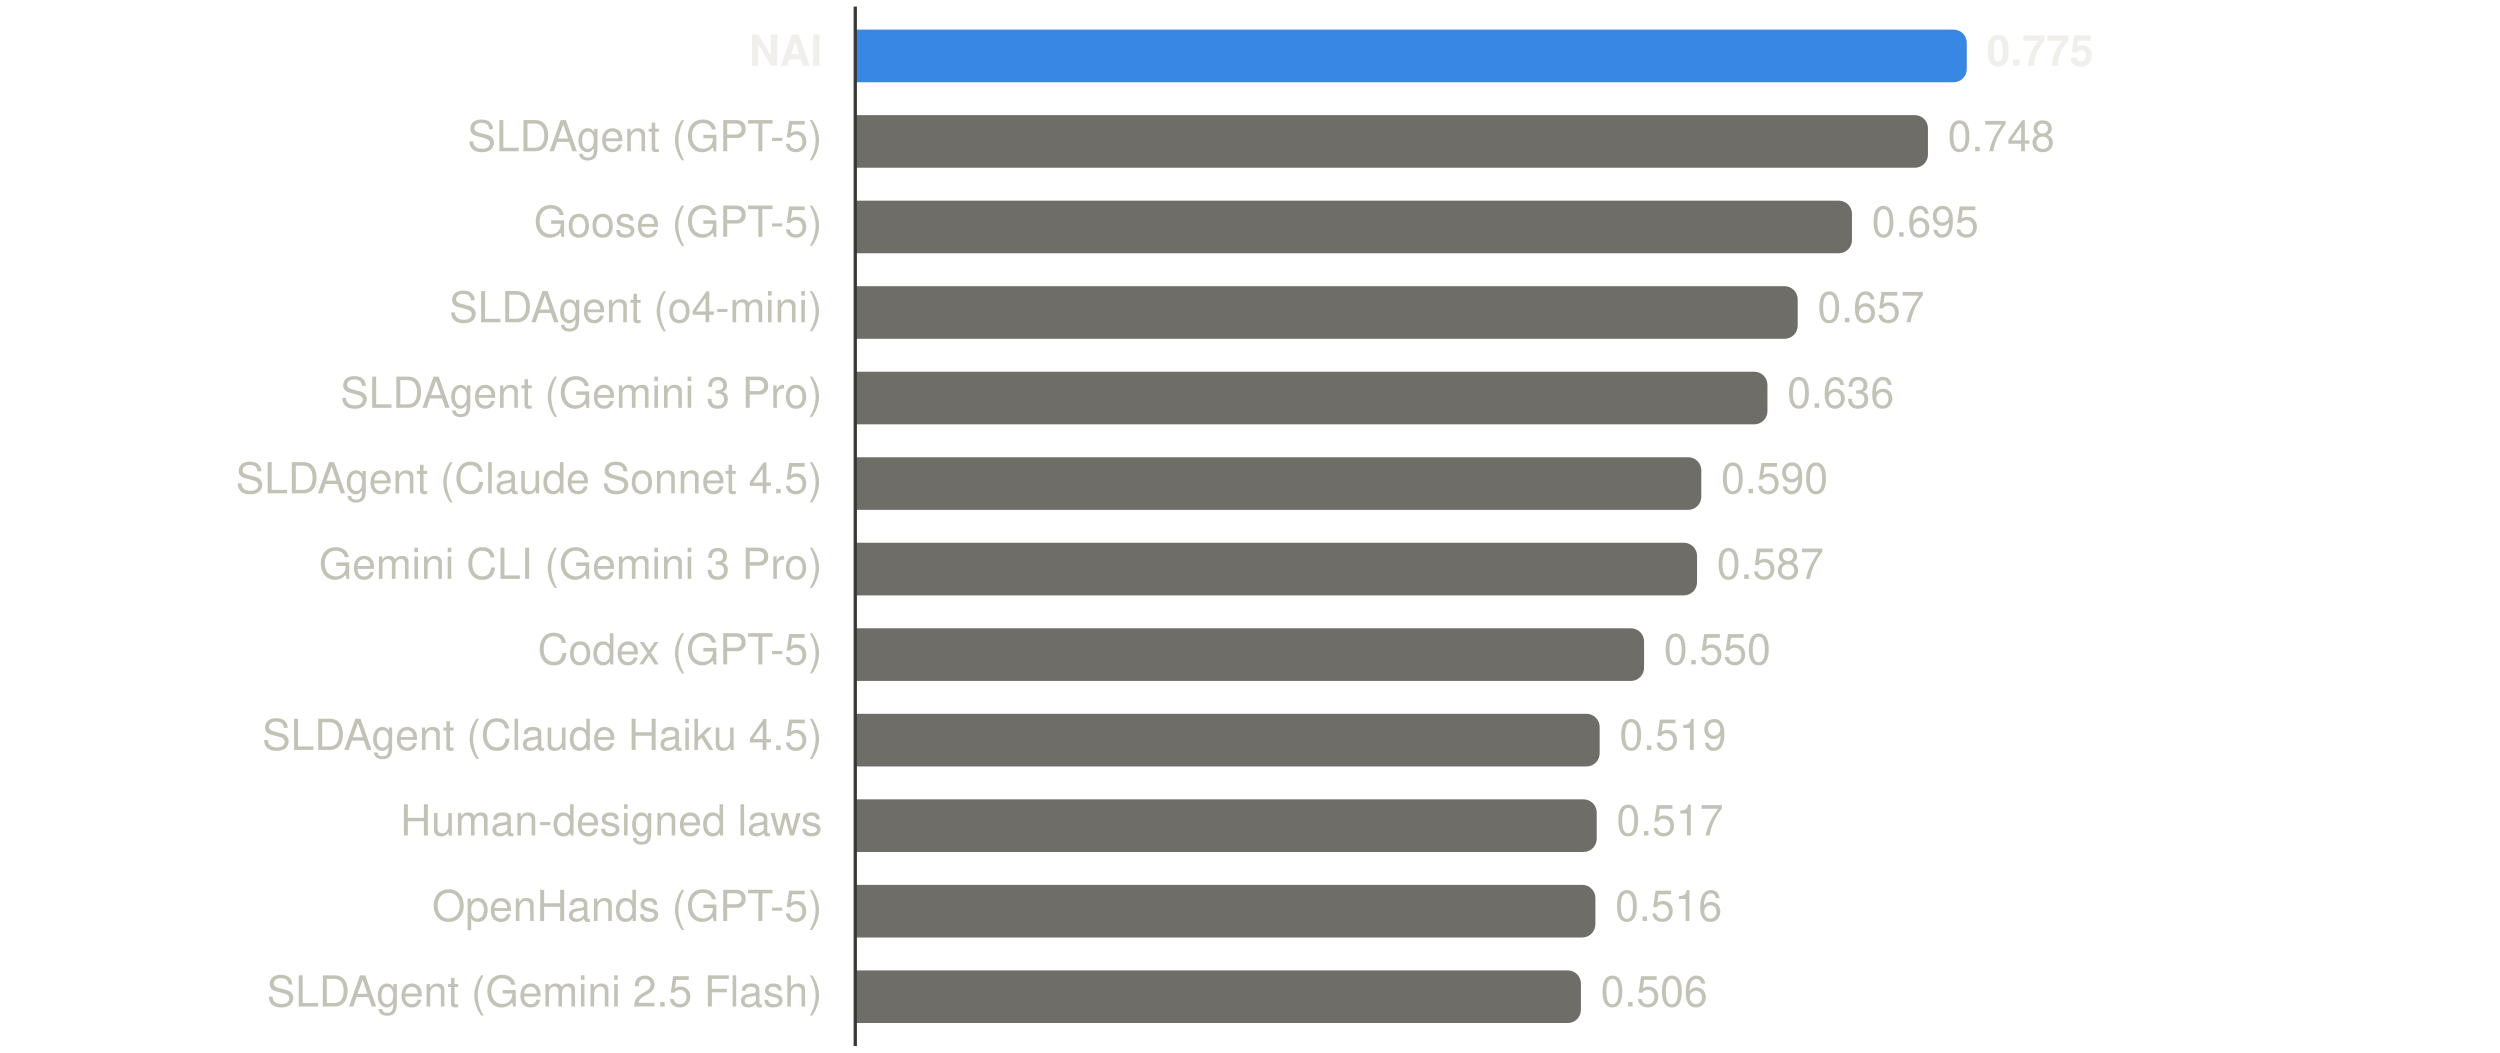
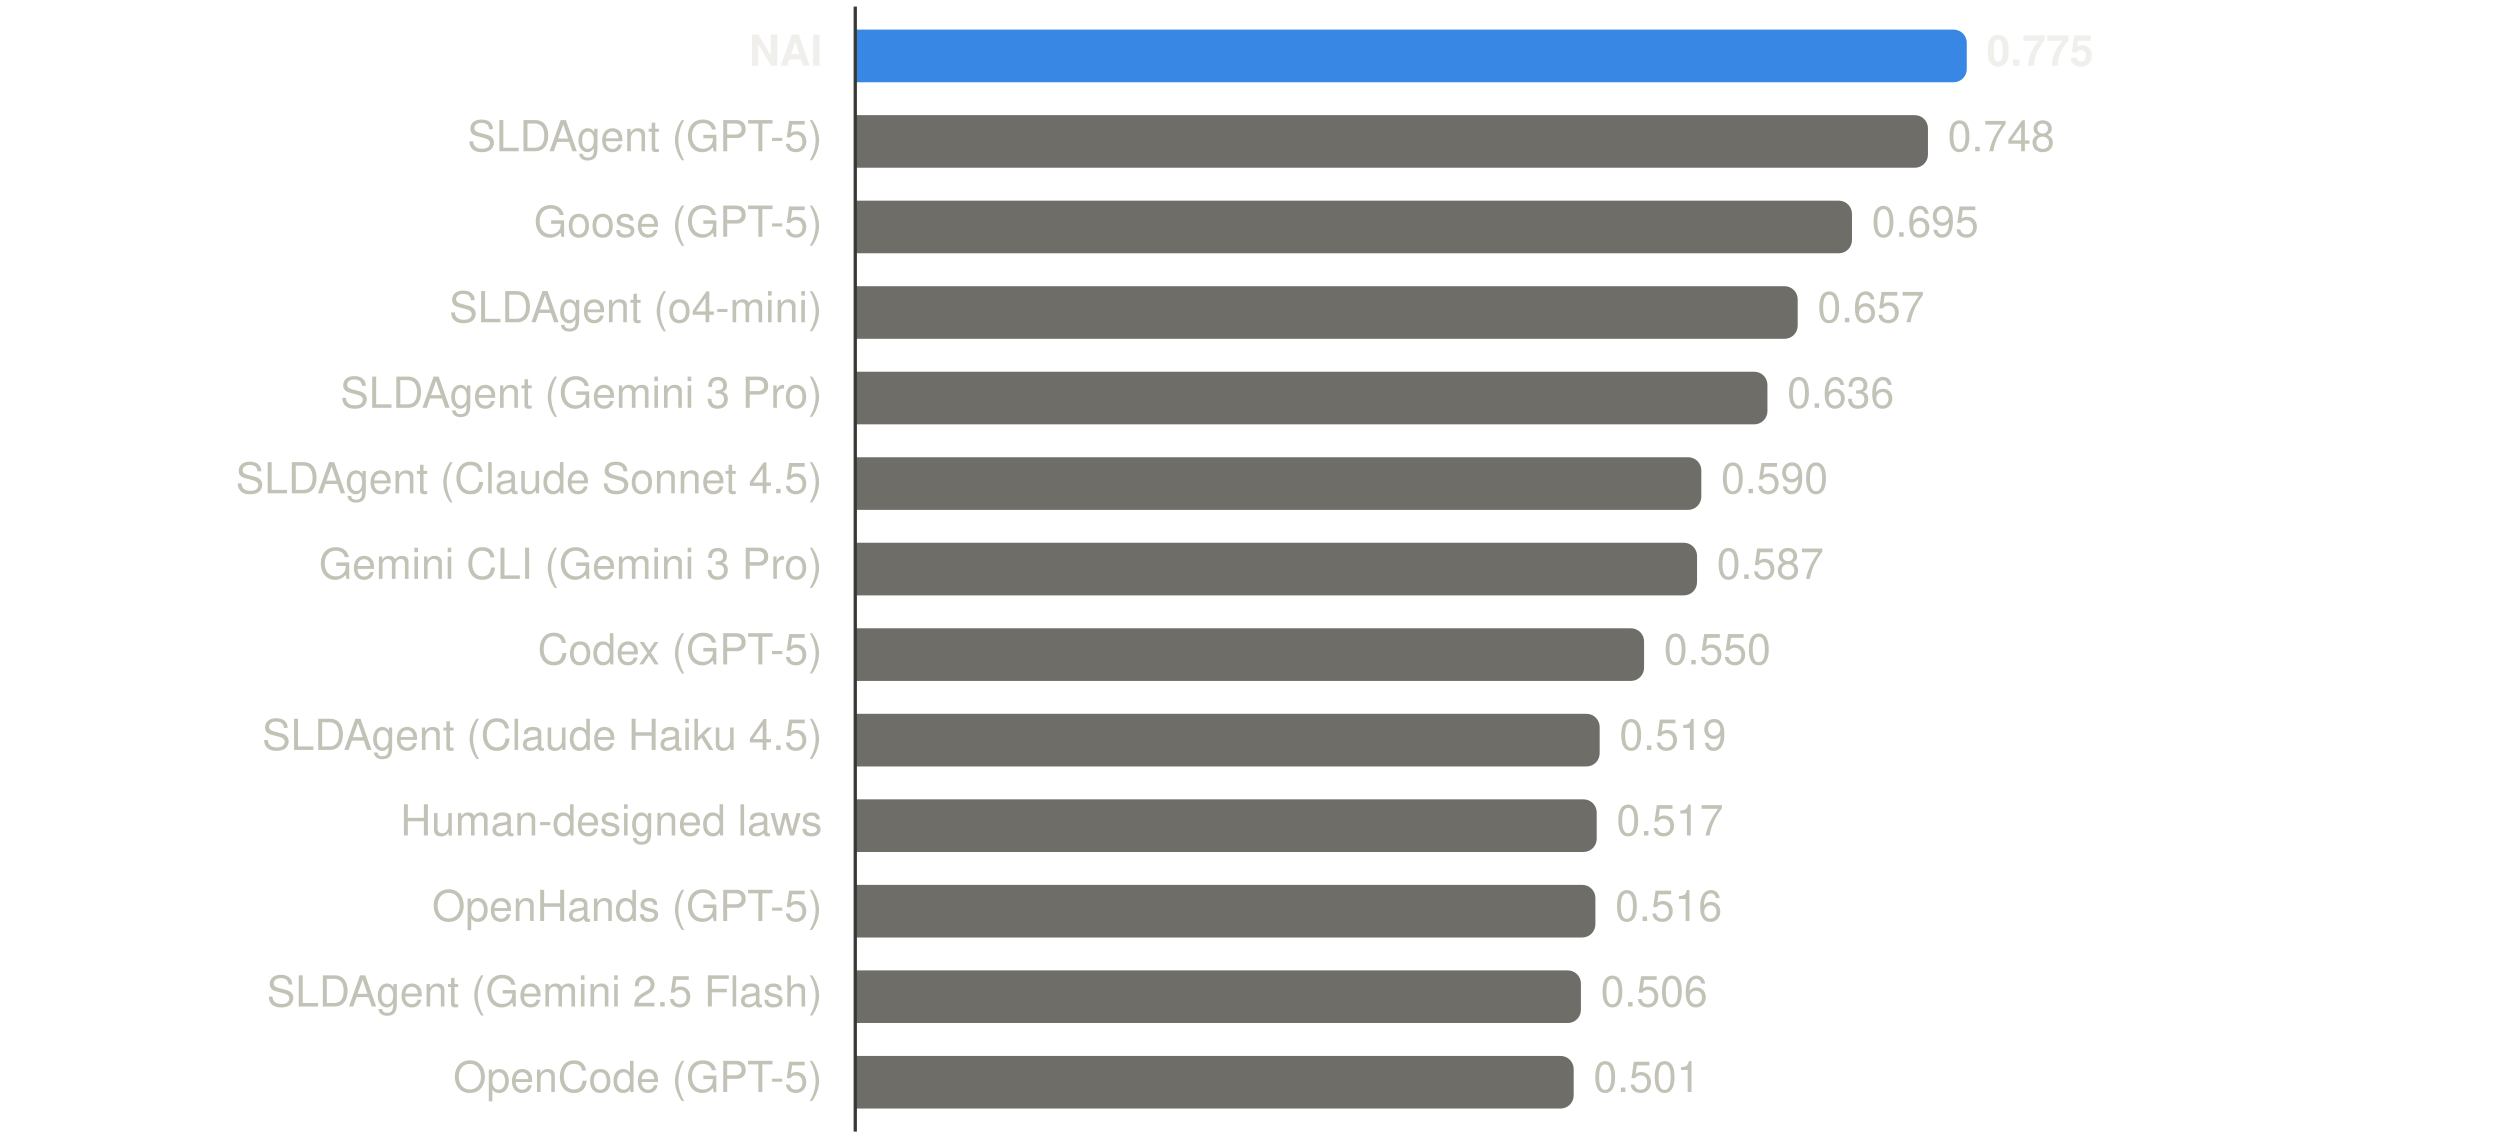
- <svg xmlns="http://www.w3.org/2000/svg" width="760" height="320" viewBox="0 0 760 320" role="img" aria-labelledby="t d">
+ <svg xmlns="http://www.w3.org/2000/svg" width="760" height="346" viewBox="0 0 760 346" role="img" aria-labelledby="t d">
  <g font-family="system-ui, -apple-system, 'Segoe UI', Helvetica, Arial, sans-serif" font-size="13">
    <text x="250" y="17.0" fill="#f0efec" text-anchor="end" dominant-baseline="central" font-weight="700">NAI</text>
    <path d="M260.0 9.0 H593.9 a4 4 0 0 1 4 4 V21.0 a4 4 0 0 1 -4 4 H260.0 Z" fill="#3987e5" />
    <text x="603.9" y="17.0" fill="#f0efec" dominant-baseline="central" font-weight="700">0.775</text>
    <text x="250" y="43.0" fill="#c3c2b7" text-anchor="end" dominant-baseline="central">SLDAgent (GPT-5)</text>
    <path d="M260.0 35.0 H582.1 a4 4 0 0 1 4 4 V47.0 a4 4 0 0 1 -4 4 H260.0 Z" fill="#6f6d68" />
    <text x="592.1" y="43.0" fill="#c3c2b7" dominant-baseline="central">0.748</text>
    <text x="250" y="69.0" fill="#c3c2b7" text-anchor="end" dominant-baseline="central">Goose (GPT-5)</text>
    <path d="M260.0 61.0 H559.0 a4 4 0 0 1 4 4 V73.0 a4 4 0 0 1 -4 4 H260.0 Z" fill="#6f6d68" />
    <text x="569.0" y="69.0" fill="#c3c2b7" dominant-baseline="central">0.695</text>
    <text x="250" y="95.0" fill="#c3c2b7" text-anchor="end" dominant-baseline="central">SLDAgent (o4-mini)</text>
    <path d="M260.0 87.0 H542.5 a4 4 0 0 1 4 4 V99.0 a4 4 0 0 1 -4 4 H260.0 Z" fill="#6f6d68" />
    <text x="552.5" y="95.0" fill="#c3c2b7" dominant-baseline="central">0.657</text>
    <text x="250" y="121.0" fill="#c3c2b7" text-anchor="end" dominant-baseline="central">SLDAgent (Gemini 3 Pro)</text>
    <path d="M260.0 113.0 H533.3 a4 4 0 0 1 4 4 V125.0 a4 4 0 0 1 -4 4 H260.0 Z" fill="#6f6d68" />
    <text x="543.3" y="121.0" fill="#c3c2b7" dominant-baseline="central">0.636</text>
    <text x="250" y="147.0" fill="#c3c2b7" text-anchor="end" dominant-baseline="central">SLDAgent (Claude Sonnet 4.5)</text>
    <path d="M260.0 139.0 H513.2 a4 4 0 0 1 4 4 V151.0 a4 4 0 0 1 -4 4 H260.0 Z" fill="#6f6d68" />
    <text x="523.2" y="147.0" fill="#c3c2b7" dominant-baseline="central">0.590</text>
    <text x="250" y="173.0" fill="#c3c2b7" text-anchor="end" dominant-baseline="central">Gemini CLI (Gemini 3 Pro)</text>
    <path d="M260.0 165.0 H511.9 a4 4 0 0 1 4 4 V177.0 a4 4 0 0 1 -4 4 H260.0 Z" fill="#6f6d68" />
    <text x="521.9" y="173.0" fill="#c3c2b7" dominant-baseline="central">0.587</text>
    <text x="250" y="199.0" fill="#c3c2b7" text-anchor="end" dominant-baseline="central">Codex (GPT-5)</text>
    <path d="M260.0 191.0 H495.8 a4 4 0 0 1 4 4 V203.0 a4 4 0 0 1 -4 4 H260.0 Z" fill="#6f6d68" />
    <text x="505.8" y="199.0" fill="#c3c2b7" dominant-baseline="central">0.550</text>
    <text x="250" y="225.0" fill="#c3c2b7" text-anchor="end" dominant-baseline="central">SLDAgent (Claude Haiku 4.5)</text>
    <path d="M260.0 217.0 H482.3 a4 4 0 0 1 4 4 V229.0 a4 4 0 0 1 -4 4 H260.0 Z" fill="#6f6d68" />
    <text x="492.3" y="225.0" fill="#c3c2b7" dominant-baseline="central">0.519</text>
    <text x="250" y="251.0" fill="#c3c2b7" text-anchor="end" dominant-baseline="central">Human-designed laws</text>
    <path d="M260.0 243.0 H481.4 a4 4 0 0 1 4 4 V255.0 a4 4 0 0 1 -4 4 H260.0 Z" fill="#6f6d68" />
    <text x="491.4" y="251.0" fill="#c3c2b7" dominant-baseline="central">0.517</text>
    <text x="250" y="277.0" fill="#c3c2b7" text-anchor="end" dominant-baseline="central">OpenHands (GPT-5)</text>
    <path d="M260.0 269.0 H481.0 a4 4 0 0 1 4 4 V281.0 a4 4 0 0 1 -4 4 H260.0 Z" fill="#6f6d68" />
    <text x="491.0" y="277.0" fill="#c3c2b7" dominant-baseline="central">0.516</text>
    <text x="250" y="303.0" fill="#c3c2b7" text-anchor="end" dominant-baseline="central">SLDAgent (Gemini 2.5 Flash)</text>
    <path d="M260.0 295.0 H476.6 a4 4 0 0 1 4 4 V307.0 a4 4 0 0 1 -4 4 H260.0 Z" fill="#6f6d68" />
    <text x="486.6" y="303.0" fill="#c3c2b7" dominant-baseline="central">0.506</text>
-     <line x1="260" y1="2" x2="260" y2="318" stroke="#383835" stroke-width="1" />
+     <text x="250" y="329.0" fill="#c3c2b7" text-anchor="end" dominant-baseline="central">OpenCode (GPT-5)</text>
+     <path d="M260.0 321.0 H474.4 a4 4 0 0 1 4 4 V333.0 a4 4 0 0 1 -4 4 H260.0 Z" fill="#6f6d68" />
+     <text x="484.4" y="329.0" fill="#c3c2b7" dominant-baseline="central">0.501</text>
+     <line x1="260" y1="2" x2="260" y2="344" stroke="#383835" stroke-width="1" />
  </g>
</svg>
